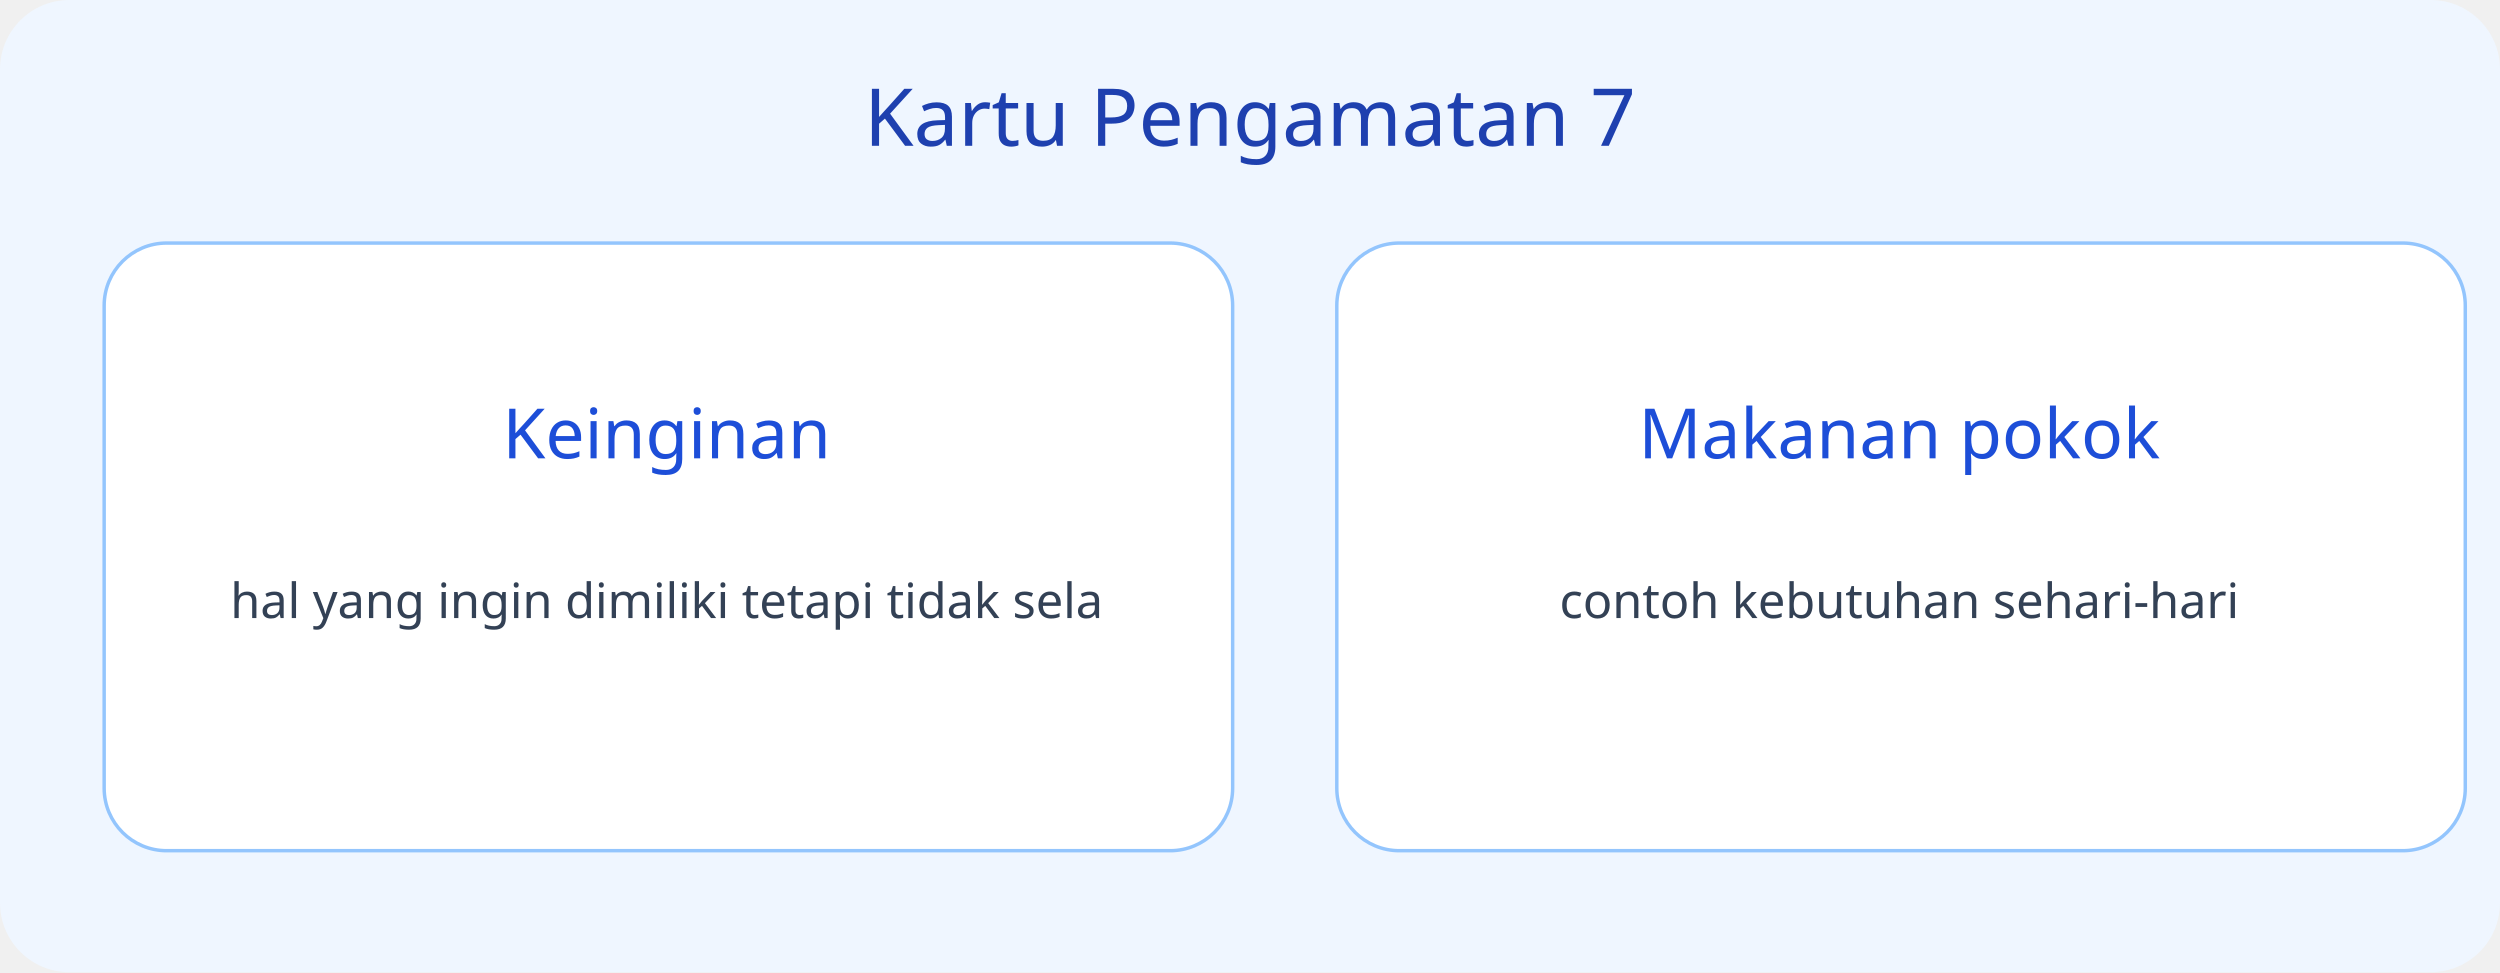
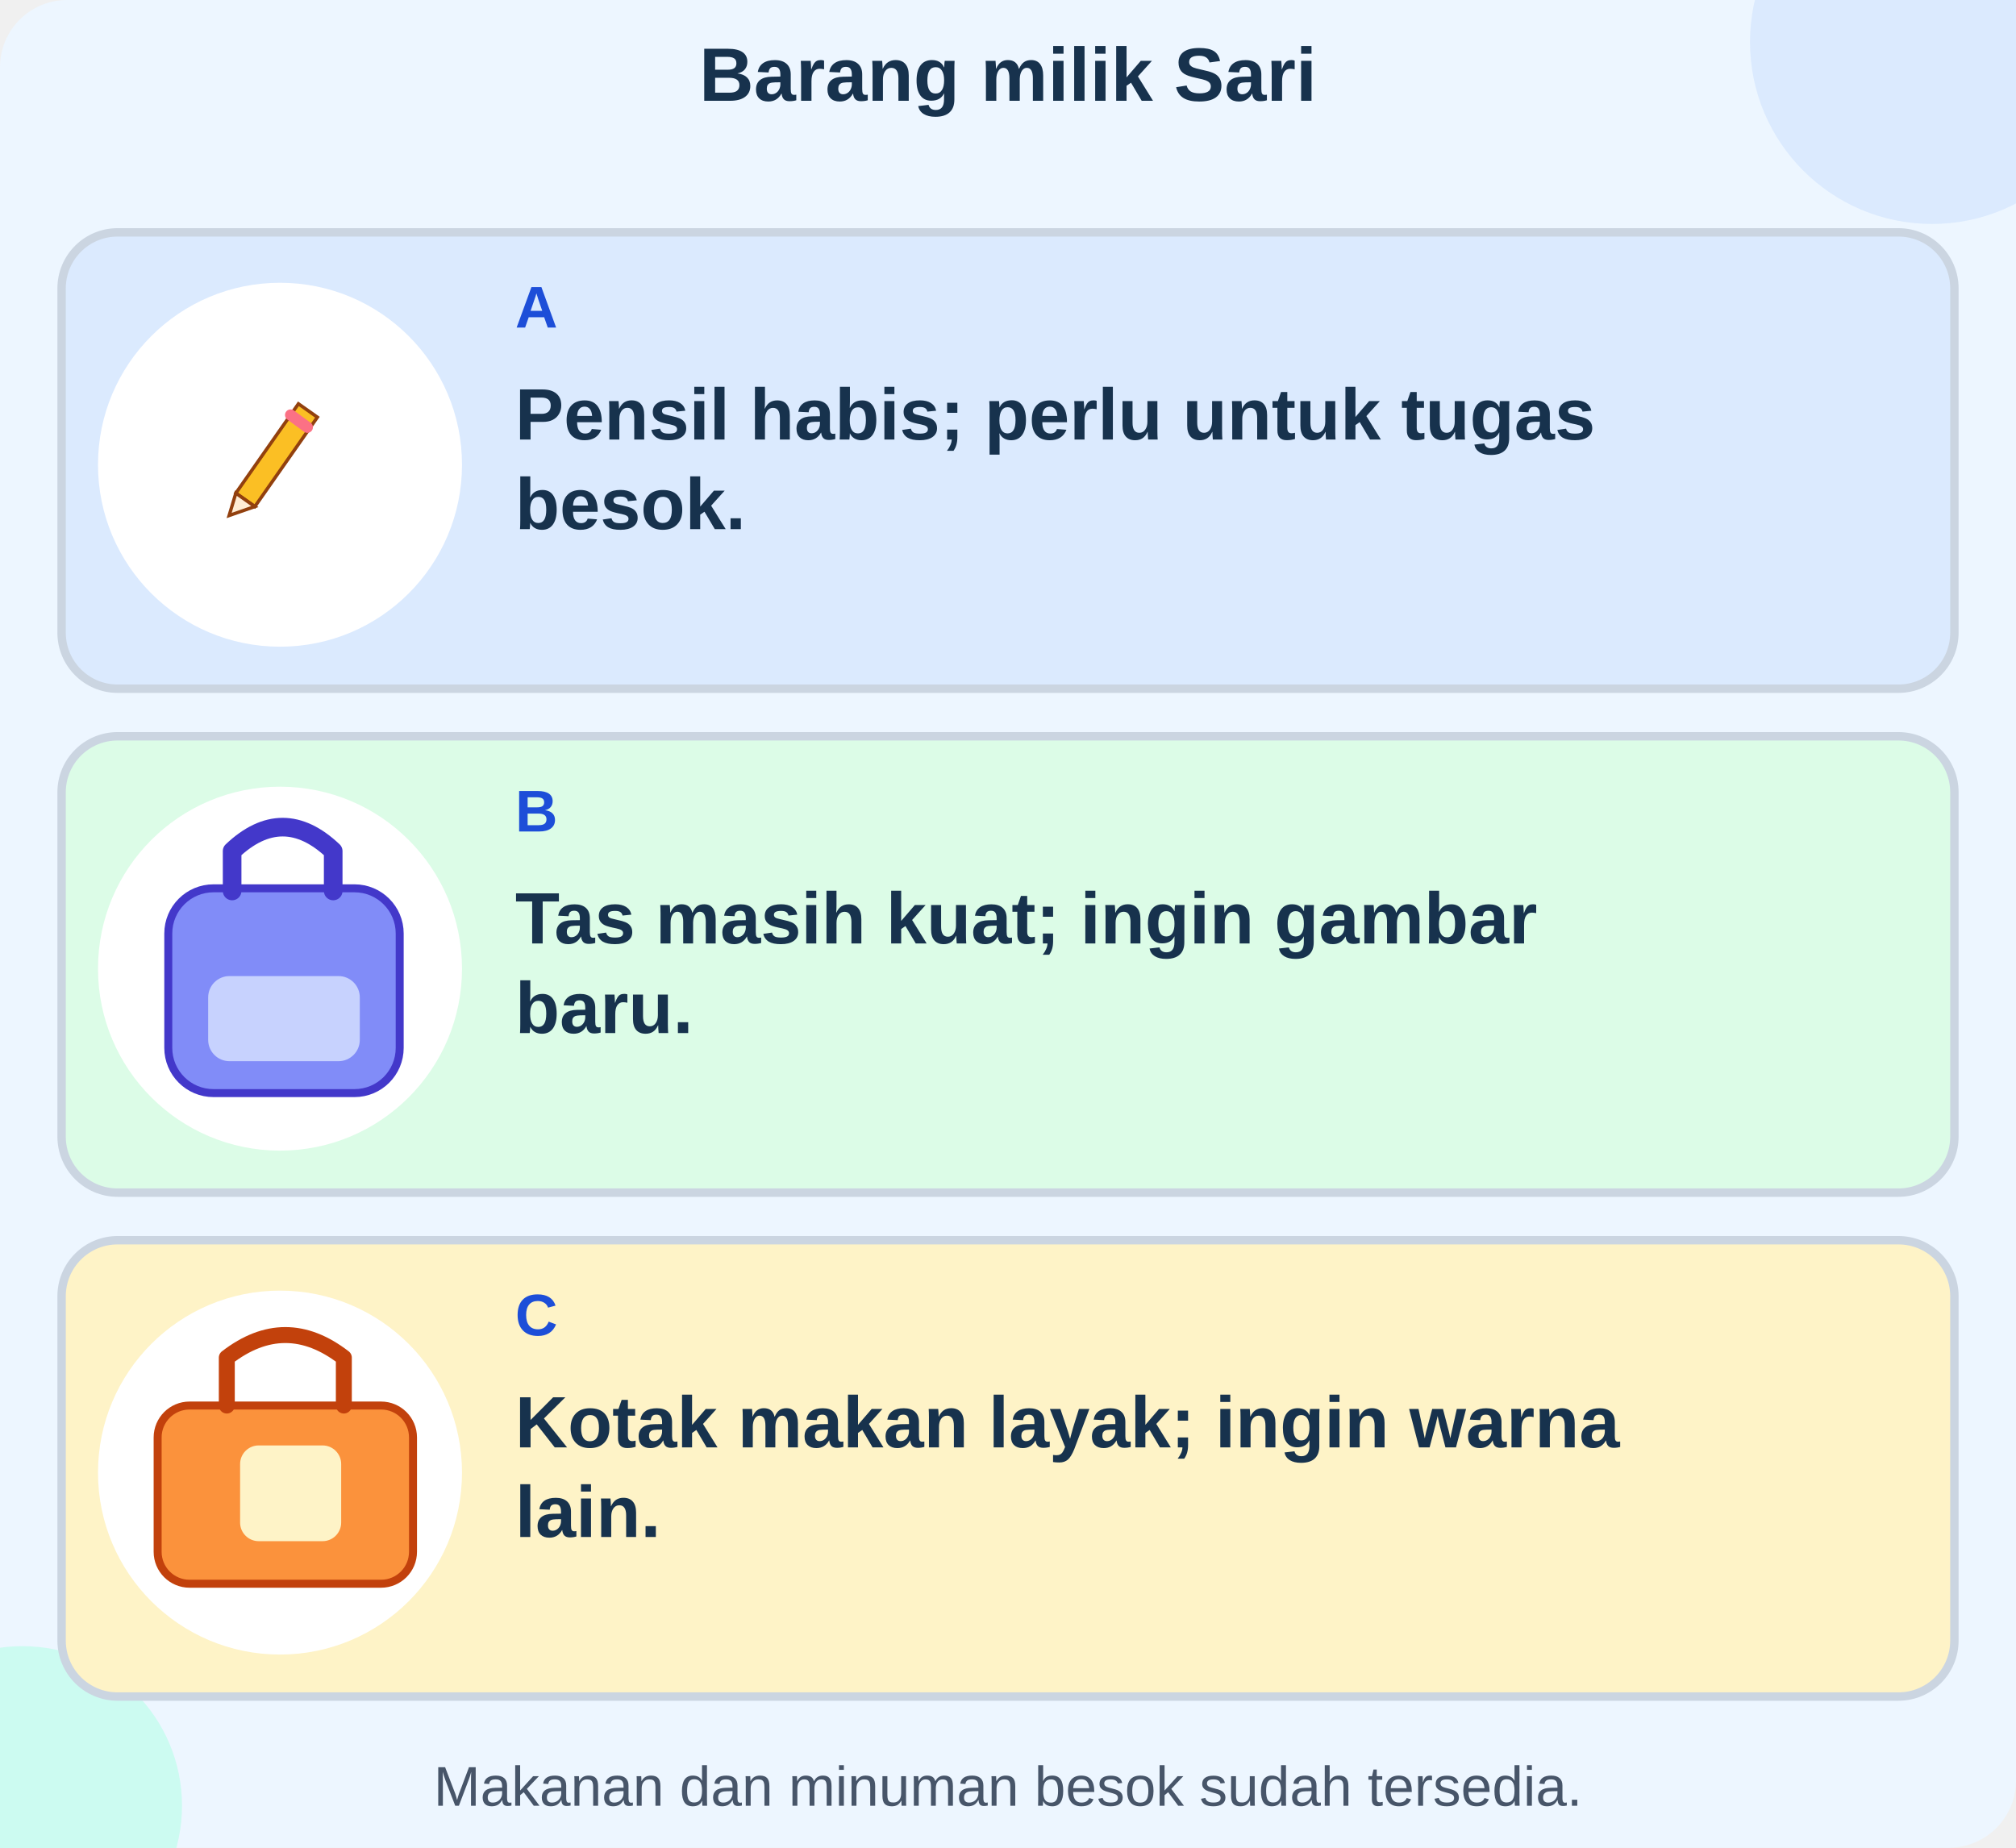
- <svg xmlns="http://www.w3.org/2000/svg" viewBox="0 0 720 280">
-   <rect width="720" height="280" rx="20" fill="#eff6ff" />
-   <text x="360" y="42" font-size="23" text-anchor="middle" font-family="sans-serif" fill="#1e40af">Kartu Pengamatan 7</text>
-   <rect x="30" y="70" width="325" height="175" rx="18" fill="white" stroke="#93c5fd" />
-   <text x="192" y="132" font-size="20" text-anchor="middle" font-family="sans-serif" fill="#1d4ed8">Keinginan</text>
-   <text x="192" y="178" font-size="14" text-anchor="middle" font-family="sans-serif" fill="#334155">hal yang ingin dimiliki tetapi tidak sela</text>
-   <rect x="385" y="70" width="325" height="175" rx="18" fill="white" stroke="#93c5fd" />
-   <text x="547" y="132" font-size="20" text-anchor="middle" font-family="sans-serif" fill="#1d4ed8">Makanan pokok</text>
-   <text x="547" y="178" font-size="14" text-anchor="middle" font-family="sans-serif" fill="#334155">contoh kebutuhan sehari-hari</text>
+ <svg xmlns="http://www.w3.org/2000/svg" viewBox="0 0 720 660" role="img" aria-labelledby="title desc">
+   <g font-family="Arial, sans-serif">
+     <rect x="0" y="0" width="720" height="660" rx="24" fill="#edf6ff" stroke="none" stroke-width="3" />
+     <circle cx="690" cy="15" r="65" fill="#dbeafe" />
+     <circle cx="8" cy="645" r="57" fill="#ccfbf1" />
+     <text x="360" y="36" font-size="27" fill="#17324d" text-anchor="middle" font-weight="750">Barang milik Sari</text>
+     <rect x="22" y="83" width="676" height="163" rx="20" fill="#dbeafe" stroke="#cbd5e1" stroke-width="3" />
+     <circle cx="100" cy="166" r="65" fill="white" />
+     <g transform="translate(43 105) scale(.95)">
+       <g transform="translate(35 35) scale(.42)">
+         <polygon points="20,95 76,15 93,27 37,107" fill="#fbbf24" stroke="#92400e" stroke-width="3" />
+         <polygon points="20,95 14,115 37,107" fill="#ffedd5" stroke="#92400e" stroke-width="3" />
+         <path d="M69 25 L84 36" fill="none" stroke="#fb7185" stroke-width="10" stroke-linecap="round" stroke-linejoin="round" />
+       </g>
+     </g>
+     <text x="184" y="117" font-size="21" fill="#1d4ed8" text-anchor="start" font-weight="750">A</text>
+     <text x="184" y="157" font-size="26" fill="#17324d" text-anchor="start" font-weight="600">Pensil habis; perlu untuk tugas</text>
+     <text x="184" y="189" font-size="26" fill="#17324d" text-anchor="start" font-weight="600">besok.</text>
+     <rect x="22" y="263" width="676" height="163" rx="20" fill="#dcfce7" stroke="#cbd5e1" stroke-width="3" />
+     <circle cx="100" cy="346" r="65" fill="white" />
+     <g transform="translate(43 285) scale(.95)">
+       <rect x="18" y="34" width="87" height="77" rx="17" fill="#818cf8" stroke="#4338ca" stroke-width="3" />
+       <path d="M42 35 L42 20 Q61 2 80 20 L80 35" fill="none" stroke="#4338ca" stroke-width="7" stroke-linecap="round" stroke-linejoin="round" />
+       <rect x="33" y="67" width="57" height="32" rx="8" fill="#c7d2fe" stroke="none" stroke-width="3" />
+     </g>
+     <text x="184" y="297" font-size="21" fill="#1d4ed8" text-anchor="start" font-weight="750">B</text>
+     <text x="184" y="337" font-size="26" fill="#17324d" text-anchor="start" font-weight="600">Tas masih kuat; ingin gambar</text>
+     <text x="184" y="369" font-size="26" fill="#17324d" text-anchor="start" font-weight="600">baru.</text>
+     <rect x="22" y="443" width="676" height="163" rx="20" fill="#fef3c7" stroke="#cbd5e1" stroke-width="3" />
+     <circle cx="100" cy="526" r="65" fill="white" />
+     <g transform="translate(43 465) scale(.95)">
+       <rect x="14" y="39" width="96" height="67" rx="12" fill="#fb923c" stroke="#c2410c" stroke-width="3" />
+       <path d="M40 39 L40 21 Q62 4 84 21 L84 39" fill="none" stroke="#c2410c" stroke-width="6" stroke-linecap="round" stroke-linejoin="round" />
+       <rect x="45" y="54" width="38" height="36" rx="7" fill="#fef3c7" stroke="none" stroke-width="3" />
+     </g>
+     <text x="184" y="477" font-size="21" fill="#1d4ed8" text-anchor="start" font-weight="750">C</text>
+     <text x="184" y="517" font-size="26" fill="#17324d" text-anchor="start" font-weight="600">Kotak makan layak; ingin warna</text>
+     <text x="184" y="549" font-size="26" fill="#17324d" text-anchor="start" font-weight="600">lain.</text>
+     <text x="360" y="645" font-size="20" fill="#475569" text-anchor="middle" font-weight="500">Makanan dan minuman besok sudah tersedia.</text>
+   </g>
</svg>
